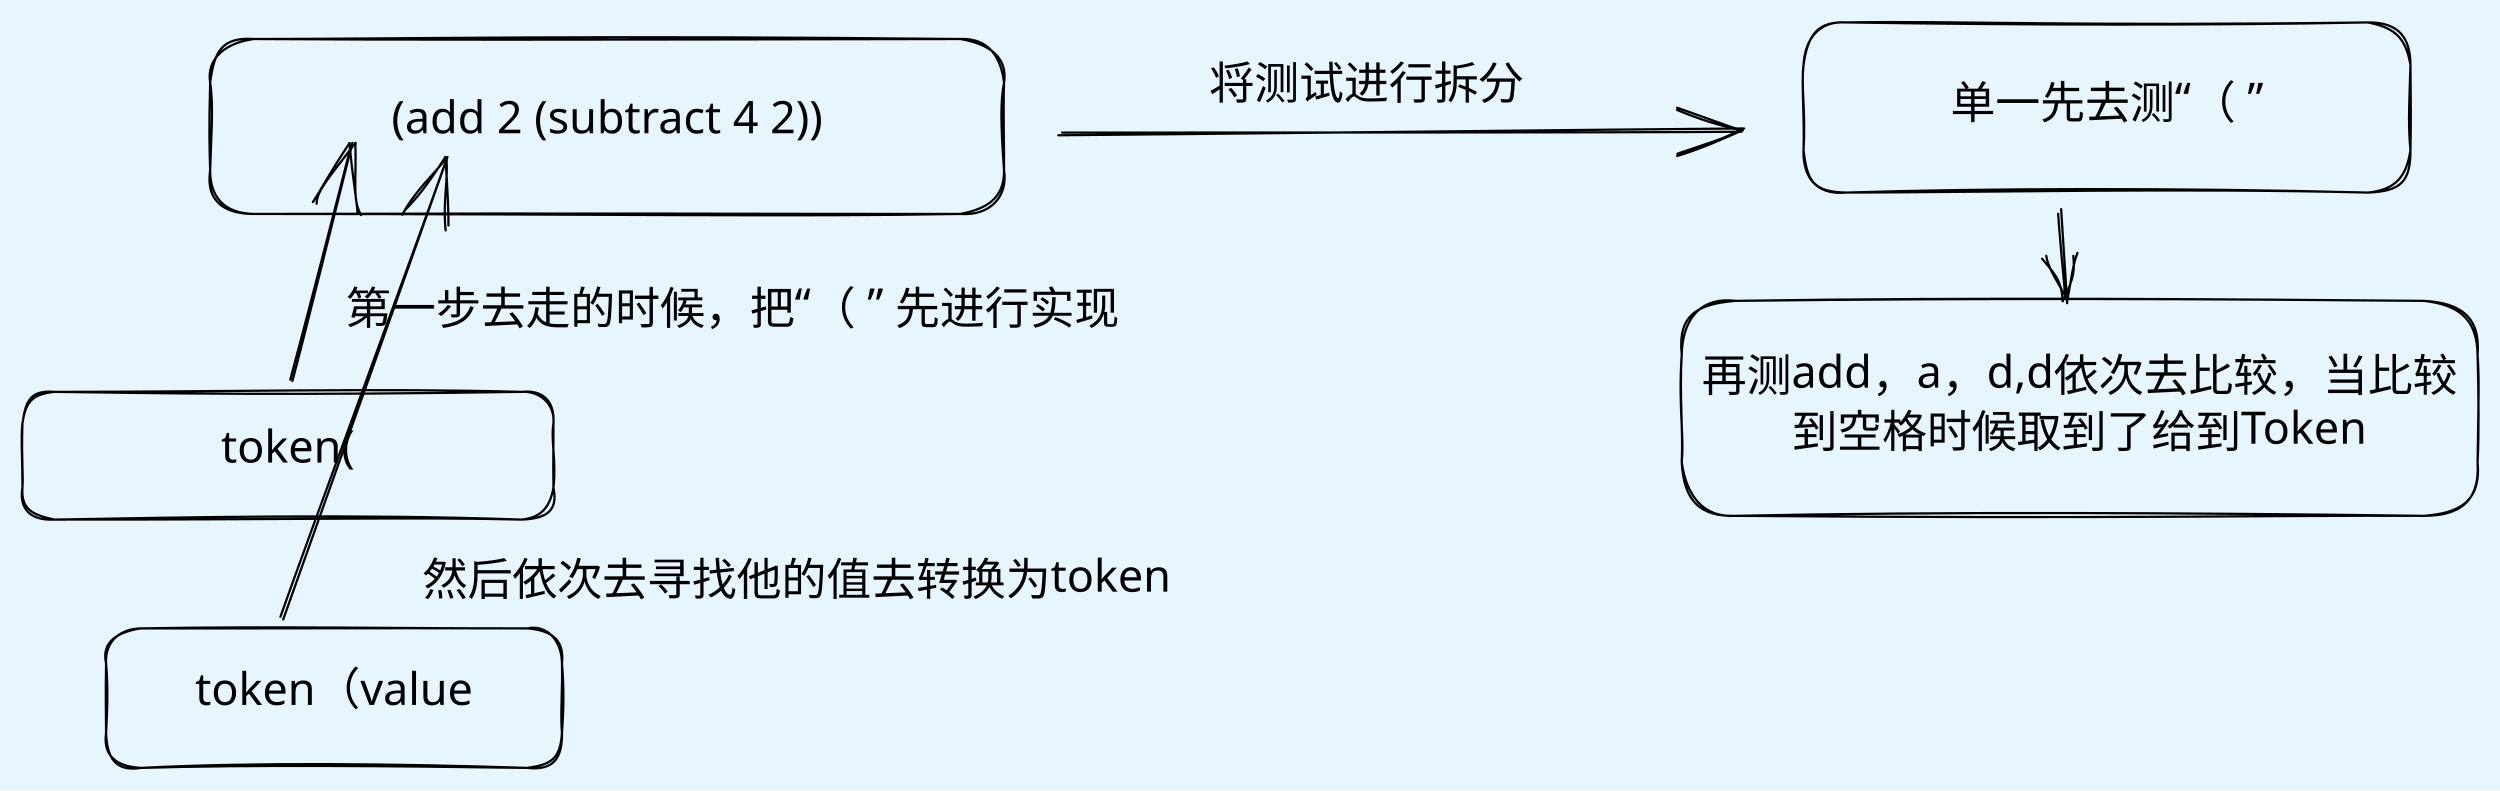
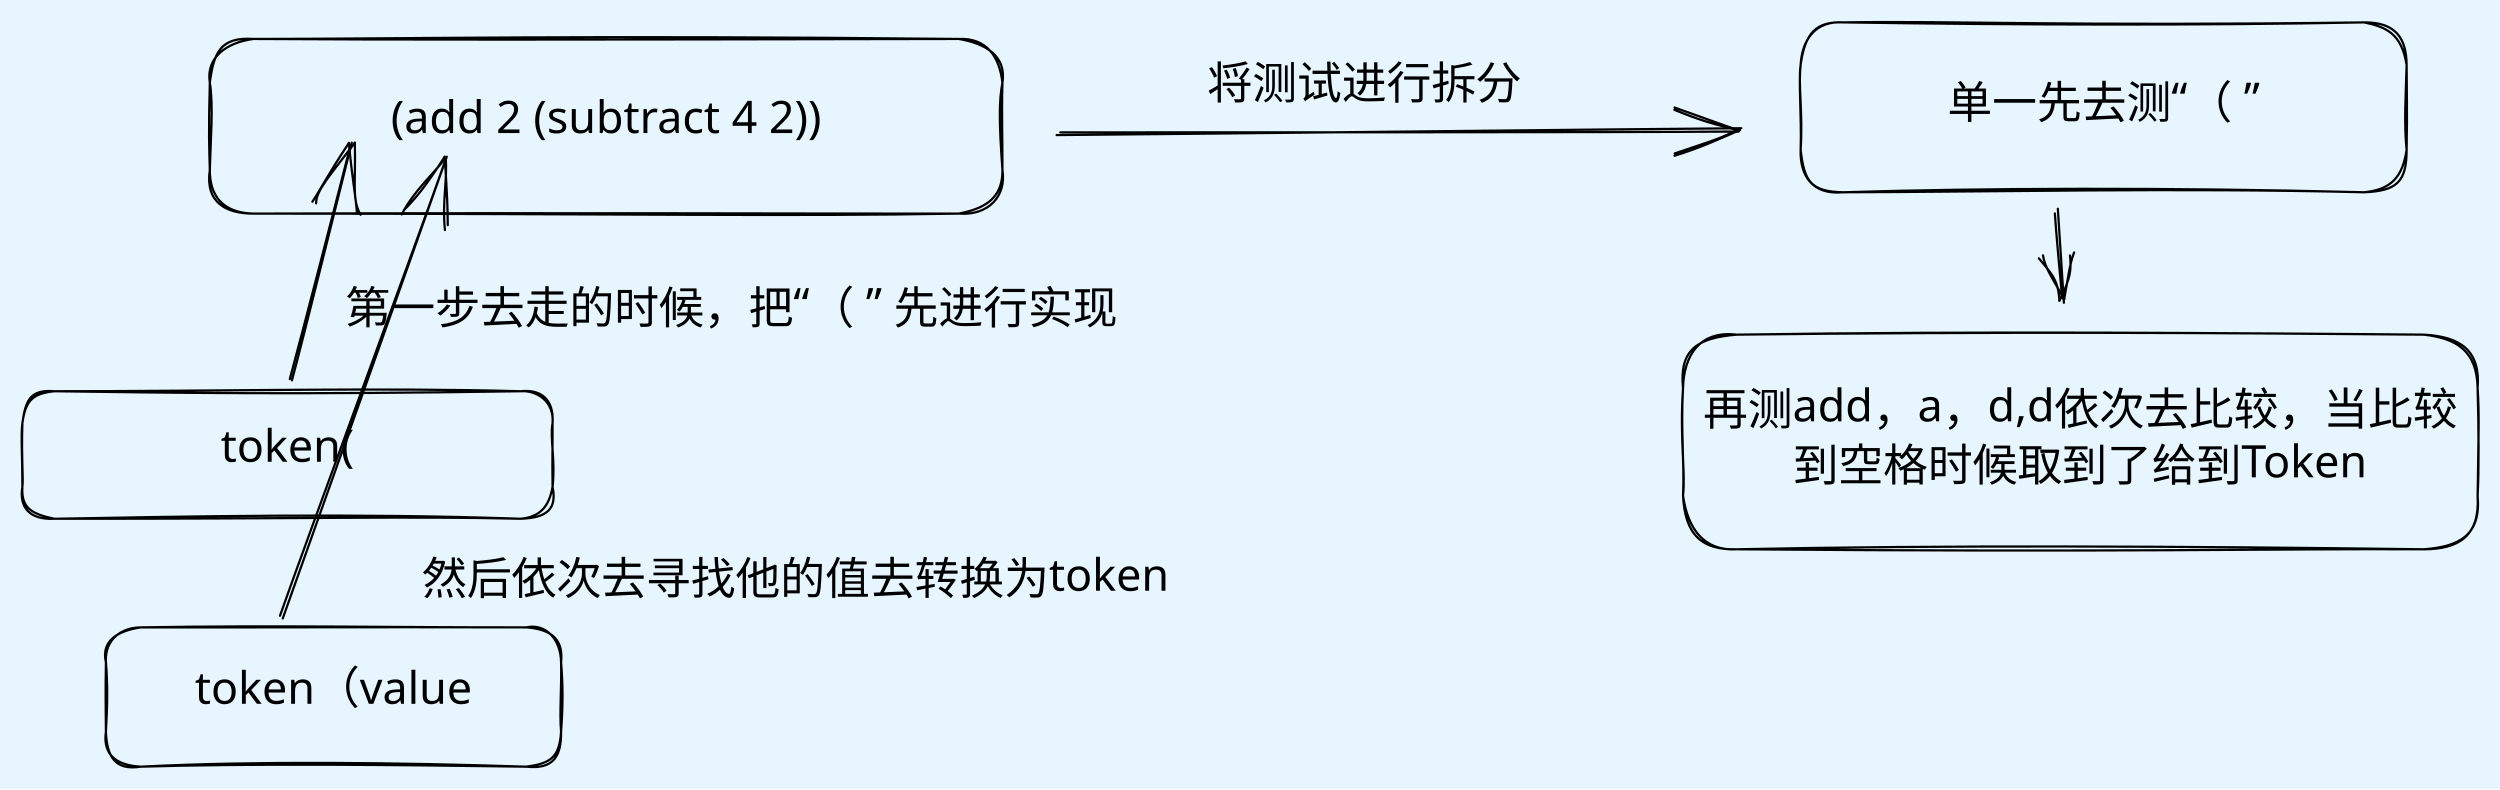
- <svg xmlns="http://www.w3.org/2000/svg" version="1.1" viewBox="0 0 1114.759 352.409" width="1114.759" height="352.409">
+ <svg xmlns="http://www.w3.org/2000/svg" version="1.1" viewBox="0 0 1116.54 352.409" width="1116.54" height="352.409">
  
-   eyJ2ZXJzaW9uIjoiMSIsImVuY29kaW5nIjoiYnN0cmluZyIsImNvbXByZXNzZWQiOnRydWUsImVuY29kZWQiOiJ4nN1bW29cdTAwMWLHXHUwMDE1fvevIJRcdTAwMTdcdTAwMDcw13O/XHUwMDE4KFxuXSxLkS3JsmzZalx1MDAwM2PFXYpcdTAwMWKRXFyaXFxRklx1MDAwM1x1MDAwM1x1MDAwMppcdTAwMThuLm6BNinSNkVToFx1MDAwZlx1MDAwNdzGL1x0gthJ/0tgyn7LX8iZpcy98C6RKlx1MDAxYlx1MDAxYZbI2eHumZnznfN9Z0bvnstkpoKDijt1KTPl7ufsoudU7b2pXHUwMDBipr3uVmueX4ZLJPxcXPN3q7mwZyFcYiq1S1x1MDAxNy+W7OqOXHUwMDFiVIp2zrXqXm3XLtaCXcfzrZxfuuhcdTAwMDVuqfZL83PZLrm/qPglJ6ha0UOyruNcdTAwMDV+tfkst+iW3HJQg7v/XG4+ZzLvhj9j1lXdXFxgl7eLbviF8FJkoCTpxmW/XHUwMDFj2kowklJjrVtcdTAwMWS82lx1MDAxYzwtcFx1MDAxZLiaXHUwMDA3i93oimmauk3t+2zp1r6/c21abq2vrt5aWr9cdTAwMTY9NO9cdTAwMTWLN4KDYnNcIuxcXGG3XHUwMDFhM6lcdTAwMTZU/Vx1MDAxZHfDc4JcdTAwMDJcXMep9tb3aj7MQfStqr+7XSi7tVriO37FznnBgWlDqNXanINLmahlXHUwMDFmPjGCLIYxxVxcY6mFkrx1ObyBVFx1MDAxNpJcdTAwMDRpKaWiXHUwMDA00ZRhs35cdTAwMTFWXHUwMDAyXGZ7XHUwMDAzha/ItC07t7NccvaVnVafoGqXa1x1MDAxNbtcbutcdTAwMTX12ztcdTAwMWUy5azVVnC97UJglkdFz3PDiceCSVwiJFaRneYplUUndIG341NTdo6n5rVPRF5Bj1tcdTAwMWVE9pr+l9PeXHUwMDE096iEV1x1MDAwNe5+NIiYXHUwMDEzXHUwMDA0+9ffWsgtqFxy9+Dgzp5cdTAwMTPMl5fuLEy1+j04flx1MDAxN9m5W3Hs4HhoSmupXHUwMDE111xcR+MueuVcdTAwMWS4WN4tXHUwMDE2ozY/t1x1MDAxM7nhudhA2rw/YWfM8THB3T1fXHQpRWw9+nl+50FPuucrZGGFXHUwMDE5Mu4vheY04flcdTAwMDQxi5+J51x1MDAxM8osXHUwMDA2S06oQIpqxTpcdTAwMDCB8DYgXHUwMDEwzDHlSuIhgJDwojaP7+yUXHUwMDFhIcowZVxmkyGcMlp8v1x1MDAxY9zw7oeOhVx1MDAxMq3zdskrXHUwMDFlJNYv9FaYr/O242RI5nxtd1x1MDAwYqYuXHUwMDE3ZFiGvPnmVKLfdNHbNp48lVx1MDAwM/vdasLJXHUwMDAzXHUwMDBmkkWrQ8lznHj4z8HDba/sVlx1MDAxN1x1MDAwN4nbftXb9sp2cX1A22Bu3IXX64at2Mpt2TXXXFw17aonau1q1d/rXHUwMDA0W67Sja9RqyF0XHUwMDBiJWKP64daR17lwZKfu7kjnVx1MDAxZLG6uHc9t4QmXHUwMDFltVxcWFx1MDAxOGnNmaJJrJjvU6ItITBkLa5cdTAwMTREMZKya4SgXHUwMDE1XHUwMDE2PIErRFx0IYLH571cdTAwMDVaXGYhXHUwMDA0S8w05Vx1MDAxNFx1MDAxMUljxlx1MDAxZYOYIEE0RFx1MDAxOXG6bEb6Z7NcdTAwMWVcdEdCIIlcdTAwMDX7IbBdXHUwMDBi7Gow45VcdTAwMWSvvJ007JiWNVx1MDAwMXb91rR/fZ8uzM7i21x1MDAwYjdWVpZzW1x1MDAxYsux5Fx00SC3a6zMXCJcdTAwMGImXHUwMDA0XHUwMDBizrFiimFFuYx127YrXHUwMDA2XHUwMDAylmSKYKBcdTAwMDFYNFx1MDAxOUvb6N2yXHUwMDEzWZVcdTAwMWOIXVx1MDAwYmb9UslcdTAwMGJgXG5Wfa9cdTAwMWOke4Rjmjb4K7i2k75cbneOX0tcdTAwMDO1Yu6YZFx1MDAwZtG7TOTK4YfW+7cvdOzd3cXMK9vuXdFccs/Ff3dcdTAwMGIyvYkxSje+XHUwMDBlNFx1MDAxOJJcdTAwMTSSXHUwMDFhxVx1MDAxMk+/SNPbXHUwMDAxJjTSUCosiSDHaixcdTAwMTBOIDxcZjWUW1xmaaopxYgzoVOGjZJcdTAwMWaAIZJcdTAwMTMkOVx1MDAwNpaCO4VcdTAwMWGIipojpSNQpENccuNSYS7FMHThXGZ582U9V5/eq5VcdTAwMGVcbqv6alYt1uc2q9VcdTAwMThvvtD5toNkssTzm4BcdTAwMWSGj1x1MDAwZlx1MDAxZFx1MDAxZU/Ex4XshjeNgIJcdIpcdTAwMDen453ncsLhxlxig8BOpGRaUCqVTqKNY4uGOUFjpVx1MDAxOVx1MDAxZlx1MDAxZlx1MDAxYlx1MDAxN8hcdTAwMTJaQ1DVmFwi0GJcdTAwMDORcVx1MDAwMiFaXHUwMDEyheVcdTAwMTDgOlx1MDAxZFx1MDAxNz9Rvj5cdTAwMTFcdTAwMTdcdTAwMGZgesvnx8S9+2SGNPdO2zJcbq7dXHKRRHWtXHIpXHUwMDAyeUGJISApduW8s7FS92dofa8wu5enO/cmPlx1MDAwMzKFLcSAeYA2ZVx1MDAwNKdrQ0RJSzGiwFx1MDAxZGWKXHUwMDAyj7w4JFwiy3ppYo40woRcckWn/19w+PLJk1x1MDAxN99cdTAwMWNcdTAwMWX9+5+Nx89effX05Z/fO/rT143Dz358/tHRXHUwMDA3XHUwMDFm/HD411x1MDAxZp8/yvxw+Hmm8f6jV//9y6svPmr8528vXHUwMDFmP+2C3KKbXHUwMDBmeuA28CvdQJtcdTAwMThhXHUwMDFhoae3cqz6mSjRlddKroHVXCI6eMWXXHUwMDE3xOV7jL1cdTAwMTNU5pam33F1cZve3Z54VHNicSU1x6JcdTAwMTOvZVSaslx1MDAxONBbxnRcdTAwMTL0o0a1XHUwMDA0Q8BcZk6VSbRUduC1XHUwMDEwaC1AXHUwMDE5XHUwMDA2VYhcdTAwMTI9jlx1MDAxMS+JZFx1MDAxY1x1MDAwNH/EXHUwMDA3/lx1MDAwN/qZUURl3H9HrJ83XHUwMDE2a/l5XHUwMDBmXdnbvLZw9Vxuu71+XHUwMDE3L8910c9cdTAwMTRT0IzAXHUwMDE2XHUwMDExsFx1MDAxMVx1MDAxY1UtM6/lM1x1MDAwNXpDXHUwMDEwk1x1MDAxOJhcdTAwMTRcdTAwMDO1/XNVz12dy7yyab+K7nYu/vtE0lx1MDAxOYR5t1x1MDAxOENcdTAwMTBcdEs+cvAqXe/Fn9BcdTAwMThDJbNcdTAwMTBcdTAwMDI2XHUwMDBmuTiJ2zDEMGQpSalcIlxcKFx1MDAxYafYI5fOiFpcdTAwMWRcdEorwFxiYlx1MDAxMaRcdTAwMTSwXHUwMDA2kdLWUZ1dUkA4mdBccqdcdTAwMTmvNHdzxdvY5Fx1MDAwYlft5excdTAwMWFzaZZcdTAwMGYqnHsnsMTzTyCcqVx1MDAwNoo4buFcdTAwMWPbXGJMJ3RcdTAwMDJcbs6ISTQw2DpP5oSDXHKIqCUhlzMmIKVrTZJg49pir/ew8Fx1MDAxODk6JmCGoVBEc4ZccrNcdTAwMTiIsmOIwkDY9dltY/EhXFxyXHUwMDA00lx1MDAxOVxib90u7rpdePhpXHUwMDE1dJ/80FFBt5s0TiGtu+5ZYU1cdTAwMDXFnFxyIaT3vVx1MDAxYlx1MDAwYrPF+S18r7xesT11y9tcXD2YdIRcdTAwMDJcclx1MDAwMU4tmCBcZlx1MDAxMUgm0YSEXGJFypJEXHUwMDBizIip0Y5TRlNiUa2PXHUwMDBibKhjQuxcdTAwMDBRXGJcdTAwMWVcdTAwMThJJoch2aeD6DDHXHUwMDFmTqmq3/u68fvHL77//OjJXHUwMDE3IFlcdTAwMWJfPjv67fcvnn1cbsK1cfjciNjvnlx1MDAxY338j1x1MDAxN998XHUwMDFiXCLnjMX0SY1cdTAwMWJrXVxmd8ez0NJk3MF3huayzlJ9YbO+nb+6KaveRl6hZX/S4axcdTAwMDS3tOJcZqAkpZAsmXBBMoO0YJB3XHTloLLY+OgtXGK4QVx1MDAwMGyKd1x1MDAxMHXouKtizeNLUqChWN/p8Nt4+vDoq1x1MDAwZl99+UmzmHT04cPGo4dni9I+Joy1nsVEdzBcIsaBXHUwMDE1ytheST80Lt52pnVhbeXAvrE5XSutyezMWzuTjkaptVx1MDAwNYlVQOaQVIHkT6CRXHUwMDEwmHJcdTAwMDCsZnCJXHUwMDEwJlN2jTC5XCJI8ohcdLCCXHUwMDEzrDvuXHUwMDFjgVx1MDAxYcVcdTAwMDS4OlGcUGlcZm5LtiCKOVZcdTAwMWGfbp/2dFx1MDAxNS1cdTAwMDVzSkZR0UpXf35cdTAwMDZ1pe7LbF7Z9lx1MDAxNY5ueC7++2SnMnqkXqDSXHUwMDAyU1x1MDAxMamuvrn3vnN58dpKLium5eZ+YYPV7+QmXuxi0PRcdTAwMTZcdTAwMTBFw16VIEIlS0tYXCJLwMpcdTAwMDCGkOCIxkToyGtL5lGMXHUwMDE5Pk+IWfR2uEtuKVx1MDAwMUhcdTAwMTLSkFvC2jIzXHUwMDE1XG70r1x1MDAxMKcrX4+ttrQ2s7O9dCU3M53d25JkLcuYnWeD1pZqy3k9v3Z5vn7XvTKzPrMvyzS7MoLaUlMlmKp/NGtjqi2xroVcXIUgXHUwMDBlUFx1MDAxMaN+/dDWeS4nXHUwMDFlbVx1MDAxYdInoYiCXHUwMDAwXHUwMDE05pB0XHUwMDEybdpcdTAwMWPGVCDjIf1qzuLH9UdOdbVcdTAwMDXKVSsmXHUwMDE5NkX7wVx1MDAwZUkrTsFwoOlnJV1jzHXs1PfjT158c9h4/1x1MDAxMVxiQSCg0d7qmCpNffJFXHUwMDFiLe5v3lipcYxBpcDLkFx1MDAwMqKoYnWpfuDtXHUwMDFkyyZcdTAwMTW8kHAsTiShmmkqdGyPMmTGnFmahHFUXGJJ1Fx1MDAxOP/AweKKQT5cdTAwMDZN3Pn0XCJDltkpkqhZN+6gYJFQXGbBvyjenikrPlnO6caKu+3z9lx1MDAwNlgm2udF5uCvQMBAKGdcdTAwMThLXHUwMDEx69Pc5VVcdTAwMTZVWJpKPKUmfqu2kf882HhcdTAwMTfXMq82p1x1MDAxYSVcdTAwMTGnXc+GYVx0tlx1MDAwMFx1MDAxYlx1MDAxY6KmvbdwvXL9Wn3TvXlZZJfvXtus0/LsxEdcdTAwMTfIq+ZcdTAwMWOJJJxSytN7vEQzS1x1MDAxMcmlYeGMSTQ+XCJcdTAwMGVcdTAwMTiwlORadtni1cDCuaaYasFcdTAwMTTrcIiEc80l49H4JoqEV965LVxua9N5pm/69+/oosK2f284sqxcdTAwMTO7cWNcIsu6R77VoJVcdTAwMTlcdTAwMWY833ZcdTAwMWXzxCNCcVx1MDAwYqSnXHUwMDA0ymlcblx1MDAwNDhZXHUwMDE3plhagFx1MDAwN0IpU1xcXHQ1xmNcdTAwMGaUSotSrVx1MDAwNVepTd/oXHUwMDBmXHUwMDA2UFx1MDAxYVx1MDAwNSCsgcNThYbJsSfnyprH/3hr7Fxc+eHHwEFtx/nx+Uc2/HcuOK1tlaMv//jq+99AY+O7PzTf/7rcePT05b++Pfr78+bpxcbvPoWWXHUwMDE33z58+ewzeLPeYyvotCy7TzJoY9lDXHJsqGFccsTOWTPumShcdTAwMTSu9pRdqdxcYmCtW0FcdTAwMTK8yHOOXHUwMDE3LFrfqbrn7s20+/VcdTAwMWKuzPN83sS3MFx1MDAwMFx1MDAxOay7YcR9cO7BT8Nsl1x1MDAxNCJ9
+   eyJ2ZXJzaW9uIjoiMSIsImVuY29kaW5nIjoiYnN0cmluZyIsImNvbXByZXNzZWQiOnRydWUsImVuY29kZWQiOiJ4nN1bW29cdTAwMWLHXHUwMDE1fvevIJSXXHUwMDA0MNdzv1x1MDAwNChcbl0sS5Et2ZJs2WpcdTAwMDNjxV2KXHUwMDFikVxcmlxcUZJcdTAwMDNcdTAwMDNcdTAwMDaaXHUwMDE4bm4t0CZF2qZoXG70oYDb+CWBYTvpf1x0RNlv/lx1MDAwYj2zlLlcdTAwMTfeJVJlQsNcdTAwMTI5O9w9M3O+c77vzOj9c5nMVHBQcafezky5+zm76DlVe2/qvGmvu9Wa55fhXHUwMDEyXHQ/1/zdai7sWVxigkrt7Vx1MDAwYlx1MDAxN0p2dcdccipFO+dada+2a1x1MDAxN2vBruP5Vs4vXfBcdTAwMDK3VPul+blsl9xfVPySXHUwMDEzVK3oIVnX8Vx1MDAwMr/afJZbdEtuOajB3X9cdTAwMDWfM5n3w58x66puLrDL20U3/EJ4KTJQknTjsl9cdTAwMGVtJVx1MDAxOEmpsdatXHUwMDBlXm1cdTAwMGWeXHUwMDE2uFx1MDAwZVxczYPFbnTFNE3dpPZdtnRj39+5Mi231q9evbG0fiV6aN4rXHUwMDE214KDYnNcIuxcXGG3XHUwMDFhM6lcdTAwMTZU/Vx1MDAxZHfDc4JcdTAwMDJcXMep9tb3aj7MQfStqr+7XSi7tVriO37FznnBgWlDqNXanIO3M1HLPnxiXHUwMDA0WVxmY4q5xlJcdTAwMGIleetyeFx1MDAwM6ksJFx00lJKRVx0oinDZv1cIqxcdTAwMDRcdTAwMTj2XHUwMDA2XG5fkWlbdm5nXHUwMDFi7Cs7rT5B1S7XKnZcdTAwMTXWK+q3dzxkylmrreB624XALI+KnueGXHUwMDEzj1x1MDAwNZNESKxcIjvNUyqLTuhcdTAwMDLvxqem7Fx1MDAxY0/Na5+IvIJcdTAwMWW33IvsNf0vpr0p7lFcdK9cbtz9aFx1MDAxMDEnXGL2r72zkFtQXHUwMDFi7sHBrT0nmC8v3VqYavW7d/wusnO34tjB8dCU1lIrrrmOxl30yjtwsbxbLEZtfm4ncsNzsYG0eX/CzpjjY4K7e75cdTAwMTJSith69PP8zoOedM9XyMJcbjNk3F9cbs1pwvNcdGJcdTAwMTY/XHUwMDEzzyeUWVxmlpxQgVx1MDAxNNWKdVx1MDAwMFx1MDAwMuFtQCCYY8qVxENcdTAwMDAh4UVtXHUwMDFl39kpNUKUYcpcdTAwMTgmQzhltPh+OVjz7oaOhVx1MDAxMq3zdskrXHUwMDFlJNYv9FaYrzdtx8mQzJu13S2YulxckGFcdTAwMTny1ltTiX7TRW/bePJUXHUwMDBl7HerXHQnXHUwMDBmPEhcdTAwMTatXHUwMDBlJc9x4uE/XHUwMDA3XHUwMDBmt72yW11cdTAwMWMkbvtVb9sr28X1XHUwMDAxbYO5cVx1MDAxN16vXHUwMDFitmIrt2XXXFxz1bSrnqi1q1V/r1x1MDAxM2y5Sje+Rq2G0C2UiD2uXHUwMDFmalx1MDAxZHmZXHUwMDA3S37u+o50dsTVxb1ruSU08ajlwsJIa85cdTAwMTRNYsV8n1x1MDAxMm1cdIEha3GlIIqRlF0jXHUwMDA0rbDgXHRcXCFKXGJcdTAwMTE8Pu8t0GJcYiFYYqYpp4hIXHUwMDFhM/ZcdTAwMTjEXHUwMDA0XHSiIcqI02Uz0j+b9Ug4XHUwMDEyXHUwMDAySSzYXHUwMDBmge1aYFeDXHUwMDE5r+x45e2kYce0rFx0sGs3pv1r+3Rhdlx1MDAxNt9cXFhbWVnObW0sx5InRIPcrrEyiyyYXHUwMDEwLDjHiimGXHUwMDE15TLWbduuXHUwMDE4XGJYkimCgVx1MDAwNmDRZCxto3fLTmRVciB2LZj1SyUvgCm46nvlIN0jXHUwMDFj07TBX8G1nfRVuHP8Wlx1MDAxYahcdTAwMTVzxyR7iN5lXCJXXHUwMDBlP7Tev3u+Y+/uLmZe2Xbvim54Lv67W5DpTYxRuvF1oMGQpJDUKJZ4+kWa3lx1MDAwZTChkYZSYUlcdTAwMDQ5VmOBcFx1MDAwMuFhqKHcYkhTTSlGnFx0nTJslPxcdTAwMDBcZpGcIMkxsFx1MDAxNNwp1EBU1Fx1MDAxYylcdTAwMWSBXCJcdTAwMWRqXHUwMDE4l1xucymGoVx1MDAwYmfImy/qufr0Xq10ULiqL2fVYn1us1qN8ebznW87SCZLPL9cdNhh+PjQ4fFEfFxcyG5401xiKJigeHA63nkuJ1x1MDAxY26MMFxi7ERKplx1MDAwNaVS6STaOLZomFx1MDAxMzRWmvHxsXGBLKE1XHUwMDA0VY0pXHUwMDAyLTZcdTAwMTBcdTAwMTknXHUwMDEwoiVRWFx1MDAwZVx1MDAwMa7TcfFcdTAwMTPl61x1MDAxM3HxXHUwMDAwprf85pi4d5/MkObeaVtGwbW7IZKorrUhRSAvKDFcdTAwMDQkxa6cdzZW6v5cZq3vXHUwMDE1ZvfydOfOxGdAprCFXHUwMDE4MFx1MDAwZtCmjOB0bYgoaSlGXHUwMDE0uKNMUeCRXHUwMDE3h0RkWS9NzJFGmLCh6PRPXHUwMDA1hy9cdTAwMWU9Onxy/+jf/2x89uzlt49f/PmDoz9917j/5avnn1x1MDAxY3300Y/3//rq+cPMj/e/yjQ+fPjyv395+fUnjf/87cVnj7sgt+jmg1x1MDAxZbhccvxKN9AmRphG6OmtXHUwMDFjq34mSnTltZJrYLWIXHUwMDBlXvHlXHUwMDA1cfFcdTAwMGVj71x1MDAwNZW5pen3XFxd3Ka3tydcdTAwMWXVnFhcXEnNsejEa1x1MDAxOZWmLFx1MDAwNvSWMZ1cdTAwMDT9qFEtwVx1MDAxMDCDU2VcdTAwMTItlVx1MDAxZHgtXHUwMDA0Wlx1MDAwYlCGQVx1MDAxNaJEj2PES1wiXHUwMDE5XHUwMDA3wVx1MDAxZvGB/4N+Zlx1MDAxNFFcdTAwMTn331x1MDAxMevnjcVaft5Dl/Y2ryxcXL7Ebq7fxstzXfQzxVx1MDAxNDQjsEVcdTAwMDRsXHUwMDA0R1XLzGv5TIHeXHUwMDEwxCRcdTAwMDYmxUBt/1xc1XNX5zKvbNqvorudi/8+kXRcdTAwMDZh3i3GXHUwMDEwRMKSj1x1MDAxY7xK13vxJzTGUMkshIDNQy5O4jZcZjFcZllKUqpcYlx1MDAxN4rGKfbIpTOiVkeC0lxuMIJYXHUwMDA0KVx1MDAwNaxBpLR1VGeXXHUwMDE0XHUwMDEwTiZ0w2nGK81dX/E2NvnCZXs5u8pcXJrlg1xu595cdCzx/Fx1MDAxM1xiZ6qBXCKOWzjHNlx1MDAwMtNcdJ2AgjNiXHUwMDEyXHJcZrbOkznhYFx1MDAwM1wiaknI5YxcdEjpWpMk2Li22Os9LDxGjo5cdJhhKFx1MDAxNNGcYcMsXHUwMDA2ouxcdTAwMTiiMFx1MDAxMHZ9dttYfFxil1x1MDAxY4F0XHUwMDA2wlu3i7tuXHUwMDE3XHUwMDFlflpcdTAwMDXdJz90VNDtJo1TSOuue1ZYU0ExZ0NcYul9b21htji/he+U1yu2p254m1dcdTAwMGYmXHUwMDFkoUBDgFNcdTAwMGImXGJDXHUwMDA0kkk0ISFCkbIk0Vx1MDAwMjNiarTjlNGUWFTr41x1MDAwMlx1MDAxYuqYXHUwMDEwO0BcdTAwMTSCXHUwMDA3RpLJYUj26SA6zPGHU6rqXHUwMDBmvmv8/rPDXHUwMDFmvjp69DVI1sY3z45++8Phsy9AuDbuPzdcIvb7R0ef/uPwydNcdTAwMTA5ZyymT2rcWOtiuDuehZYm41x1MDAwZb4zNJd1lupcdTAwMGKb9e385U1Z9TbyXG4t+5NcdTAwMGVnJbilXHUwMDE1Z1x1MDAwMCUphWTJhFx1MDAwYpJcdTAwMTmkXHUwMDA1g7xLKFx1MDAwN5XFxkdvQcBcclx1MDAwMmBTvIOoQ8ddXHUwMDE1a1x1MDAxZV+SXHUwMDAyXHLF+k6H38bjXHUwMDA3R99+/PKbz5vFpKOPXHUwMDFmNFx1MDAxZT44W5T2MWGs9SwmuoNcdTAwMTExXHUwMDBlrFDG9kr6oXHxpjOtXHUwMDBiqytcdTAwMDf22uZ0rbQqszPv7Ew6XHUwMDFhpdZcdTAwMTYkVlx1MDAwMZlDUlx1MDAwNZI/gUZCYMpcdTAwMDGwmsElQphM2TXC5IogySMmwFxuTrDuuHNcdTAwMDRqXHUwMDE0XHUwMDEz4OpEcUKlMbgt2YIo5lhpfLp92tNVtFx1MDAxNMwpXHUwMDE5RUUrXf35XHUwMDE51JW6L7N5ZdtXOLrhufjvk53K6JF6gUpcdTAwMGJMRaS6+ubeu87FxSsruayYlpv7hVxyVr+Vm3ixi0HTW0BcdTAwMTRccntVglxilSwtYYksXHUwMDAxK1x1MDAwM1x1MDAxOEKCI1x1MDAxYVx1MDAxM6Ejry2ZRzFm+DwhZtHb4S65pVx1MDAwNCBJSENuXHRry8xUKNC/QpyufD222tLqzM720qXczHR2b0uS1Sxjdp5cclpbqi3n9fzqxfn6bffSzPrMvizT7MpcYmpLTZVgqv7RrI2ptsS6XHUwMDE2clx1MDAxNYI4QEWM+vVDW+e5nHi0aUifhFwiXG5cdTAwMDJQmEPSSbRpc1x1MDAxOFOBjIf0qzmLXHUwMDFm11x1MDAxZjnV1Vx1MDAxNihXrZhk2Fx1MDAxNO1cdTAwMDc7JK04XHUwMDA1w4Gmn5V0jTHXsVPfTz8/fHK/8eFDXHUwMDEwgkBAo73VMVWa+uSLNlrc37yxUmPc9fiGhLRccmFZXHUwMDBmXlx1MDAxN+5cdTAwMWTLJlx1MDAxNbyQcCxOJKGaaSp0bI8yZMacWZqEcVRcYknUXHUwMDE4/8DB4opBPlx1MDAwNk3c+fRcIkOW2SmSqFk37qBgkVBcZsG/aE3PlFx1MDAxNVx1MDAwM7wh5WhzXGJzXHUwMDA0rLjbPm9vgGWifV5kXHUwMDBl/lxuXHUwMDA0XGaEcoaxXHUwMDE0sT7NXV5lUYWlqcRTauK3alx1MDAxYnmCjXezaG/hWuXalfqme/2iyC7fvrJZp+XZbie3YZG0plxiXHUwMDAx7YJ0oTpYhZnFXHUwMDE0pFx0oKrEXHUwMDE0OtuM+ilcdIEuXm1ebf48SlxyXHUwMDEwO2mcPilcboxYMlx1MDAxNSsv94trvdd3UuNcdTAwMWGS4N7ARVx1MDAxNFx1MDAwN/qflPvgeFx1MDAxNqRhiThD2lQjx8f/XHUwMDAxepaSXFzLLjvLXHUwMDFhyD/XXHUwMDE0Uy2YYlx1MDAxZM6ucK65ZDxcdTAwMWHcRHH/yns3RWF1Os/0df/uLV1U2PbvTFx1MDAwMPc/QVx1MDAxYz5cdTAwMTH3j1x1MDAwYrq01qZcdTAwMThcdTAwMTZcdTAwMGWk/+BcdTAwMDSi82xOPNCUXHUwMDA0NIGPY1x1MDAwNDQhTSAopVx1MDAxNoQ/KoBgXHUwMDEwbI5lj1x1MDAwZmtUWpRqLbhK7WJHf1x1MDAwMYHS+MJcdTAwMTTBXCJRhYYhXHInJP+hV7LYn8SMnfw/+Fx1MDAxNEi17Tivnn9iw3/nvNPaJzr65o8vf/hccjQ2vv9D8/2vy42Hj1/86+nR3583j2M2fvdcdTAwMDW0XHUwMDFjPn3w4tmX8Ga9x97WaWVDn1x1MDAxY9MmXHUwMDFihlx1MDAxYdhQw1x1MDAxYUhusGZENXEoXFztKbtSWVx1MDAwYmCtW+FcdTAwMTe8yHOOXHUwMDE3LFrfqbrn7s20+/VcdTAwMWKuzPN83kS4MFx1MDAwNFx1MDAxOay7YSy/d+7e/1x1MDAwMKLCxMMifQ==
  <defs>
    <style class="style-fonts">
      @font-face {
        font-family: "Virgil";
        src: url("https://file%2B.vscode-resource.vscode-cdn.net/Users/Alex/.vscode/extensions/pomdtr.excalidraw-editor-3.5.1/public//dist/excalidraw-assets/Virgil.woff2");
      }
      @font-face {
        font-family: "Cascadia";
        src: url("https://file%2B.vscode-resource.vscode-cdn.net/Users/Alex/.vscode/extensions/pomdtr.excalidraw-editor-3.5.1/public//dist/excalidraw-assets/Cascadia.woff2");
      }
    </style>
  </defs>
-   <rect x="0" y="0" width="1114.759" height="352.409" fill="#e7f5ff" />
+   <rect x="0" y="0" width="1116.54" height="352.409" fill="#e7f5ff" />
  <g stroke-linecap="round" transform="translate(93.70618 17.39854) rotate(0 177 39)">
    <path d="M19.5 0 M19.5 0 C91.79 -0.07, 165.59 -1.77, 334.5 0 M19.5 0 C84.1 0.42, 149.73 0.36, 334.5 0 M334.5 0 C346.89 -0.57, 352.65 7.85, 354 19.5 M334.5 0 C346.7 2.04, 355.87 7.73, 354 19.5 M354 19.5 C352.41 27.58, 352.48 37.6, 354 58.5 M354 19.5 C353.58 33.54, 354.1 48.28, 354 58.5 M354 58.5 C355.86 70.24, 347.76 78.99, 334.5 78 M354 58.5 C354.18 71.68, 345.45 75.84, 334.5 78 M334.5 78 C260.14 79.35, 181.94 78.04, 19.5 78 M334.5 78 C256.24 78.07, 179.17 77.55, 19.5 78 M19.5 78 C5.66 77.71, -0.04 69.92, 0 58.5 M19.5 78 C7.34 78.05, -2.17 73.1, 0 58.5 M0 58.5 C0.32 45.08, 1.69 29.96, 0 19.5 M0 58.5 C-0.26 49.43, -0.61 41, 0 19.5 M0 19.5 C-1.78 8.33, 7.39 1.57, 19.5 0 M0 19.5 C1.8 6.06, 4.72 -1, 19.5 0" stroke="#000000" stroke-width="1" fill="none" />
  </g>
  <g transform="translate(153.4763 43.89854) rotate(0 117.2299 12.5)">
    <text x="117.23" y="0" font-family="Virgil, Segoe UI Emoji" font-size="20px" fill="#000000" text-anchor="middle" style="white-space: pre;" direction="ltr" dominant-baseline="text-before-edge">(add 2 (subtract 4 2))</text>
  </g>
  <g stroke-linecap="round">
    <g transform="translate(129.4048 168.9876) rotate(0 13.44429 -52.08575)">
      <path d="M0.97 0.89 C5.78 -16.72, 23.33 -87.83, 27.71 -105.27 M0.02 0.31 C4.84 -17.23, 22.75 -86.61, 27.19 -104.3" stroke="#000000" stroke-width="1" fill="none" />
    </g>
    <g transform="translate(129.4048 168.9876) rotate(0 13.44429 -52.08575)">
      <path d="M31.64 -73.08 C27.62 -79.91, 29.55 -87.14, 29.07 -105.25 M29.99 -73.81 C29.66 -80.54, 28.05 -87.27, 26.42 -105.14" stroke="#000000" stroke-width="1" fill="none" />
    </g>
    <g transform="translate(129.4048 168.9876) rotate(0 13.44429 -52.08575)">
      <path d="M11.76 -78.16 C11.82 -84.12, 17.81 -90.3, 29.07 -105.25 M10.11 -78.89 C13.98 -84.64, 16.57 -90.31, 26.42 -105.14" stroke="#000000" stroke-width="1" fill="none" />
    </g>
  </g>
  <mask />
  <g stroke-linecap="round" transform="translate(10 174.7358) rotate(0 118.3876 28.47545)">
    <path d="M14.24 0 M14.24 0 C88.78 0.01, 160.17 -1.73, 222.54 0 M14.24 0 C67.77 0.73, 121.11 1.56, 222.54 0 M222.54 0 C231.12 -0.97, 237.5 3.18, 236.78 14.24 M222.54 0 C229.79 -0.54, 237.6 4.65, 236.78 14.24 M236.78 14.24 C235.52 21.23, 238.15 30.65, 236.78 42.71 M236.78 14.24 C236.85 22.15, 236.59 30.11, 236.78 42.71 M236.78 42.71 C235.19 51.61, 231.15 56.13, 222.54 56.95 M236.78 42.71 C238.85 52.64, 234.29 56.57, 222.54 56.95 M222.54 56.95 C147.62 54.35, 75.1 55.9, 14.24 56.95 M222.54 56.95 C173.66 55.76, 124.45 57.04, 14.24 56.95 M14.24 56.95 C2.9 57.52, -1.51 51.56, 0 42.71 M14.24 56.95 C3.95 54.75, -0.57 52.1, 0 42.71 M0 42.71 C0.5 38.07, -0.52 30.76, 0 14.24 M0 42.71 C0.05 30.62, -0.75 19.66, 0 14.24 M0 14.24 C1.41 3.83, 4.85 1.04, 14.24 0 M0 14.24 C1.34 4.79, 2.97 -0.98, 14.24 0" stroke="#000000" stroke-width="1" fill="none" />
  </g>
  <g transform="translate(98.03764 190.7113) rotate(0 30.34997 12.5)">
    <text x="30.35" y="0" font-family="Virgil, Segoe UI Emoji" font-size="20px" fill="#000000" text-anchor="middle" style="white-space: pre;" direction="ltr" dominant-baseline="text-before-edge">token(</text>
  </g>
  <g transform="translate(154.3414 127.1693) rotate(0 180 12.5)">
    <text x="0" y="0" font-family="Virgil, Segoe UI Emoji" font-size="20px" fill="#000000" text-anchor="start" style="white-space: pre;" direction="ltr" dominant-baseline="text-before-edge">第一步去走的时候，把“（ ” 先进行实现</text>
  </g>
  <g stroke-linecap="round">
    <g transform="translate(125.8828 276.5078) rotate(0 36.29758 -102.7206)">
      <path d="M0.4 -0.3 C12.6 -34.75, 61.69 -172.4, 73.65 -206.51 M-0.84 -1.51 C11.24 -35.86, 61.25 -171.28, 73.26 -205.53" stroke="#000000" stroke-width="1" fill="none" />
    </g>
    <g transform="translate(125.8828 276.5078) rotate(0 36.29758 -102.7206)">
      <path d="M72.83 -173.77 C71.49 -186.48, 74.08 -196.94, 73.14 -205.94 M74.09 -175.96 C74.08 -182.34, 73.88 -189.54, 72.71 -206.49" stroke="#000000" stroke-width="1" fill="none" />
    </g>
    <g transform="translate(125.8828 276.5078) rotate(0 36.29758 -102.7206)">
      <path d="M53.53 -180.74 C58.81 -191.13, 68 -199.2, 73.14 -205.94 M54.79 -182.93 C59.59 -187.75, 64.21 -193.21, 72.71 -206.49" stroke="#000000" stroke-width="1" fill="none" />
    </g>
  </g>
  <mask />
  <g stroke-linecap="round" transform="translate(47.29913 280.1998) rotate(0 101.6417 31.1044)">
    <path d="M15.55 0 M15.55 0 C61 0.12, 110 -0.2, 187.73 0 M15.55 0 C73.94 -1.06, 133.25 0.09, 187.73 0 M187.73 0 C196.25 -1.94, 203.18 5.17, 203.28 15.55 M187.73 0 C200.27 0.91, 204.27 6.44, 203.28 15.55 M203.28 15.55 C204.1 25.47, 204.19 34.34, 203.28 46.66 M203.28 15.55 C203.6 26.48, 202.53 38.11, 203.28 46.66 M203.28 46.66 C202.54 58.22, 198.46 60.77, 187.73 62.21 M203.28 46.66 C203.43 57.58, 199.88 63.55, 187.73 62.21 M187.73 62.21 C129.63 60.34, 66.92 59.58, 15.55 62.21 M187.73 62.21 C125.42 61.34, 65.6 60.75, 15.55 62.21 M15.55 62.21 C3.53 61.58, -1.33 55.91, 0 46.66 M15.55 62.21 C4.12 64.02, 0.47 57.83, 0 46.66 M0 46.66 C0.75 33.84, 0.78 24.64, 0 15.55 M0 46.66 C-0.02 38.33, -0.27 30.68, 0 15.55 M0 15.55 C-0.6 5.27, 7.07 0.03, 15.55 0 M0 15.55 C-2.22 5.8, 5.43 1.55, 15.55 0" stroke="#000000" stroke-width="1" fill="none" />
  </g>
  <g transform="translate(87.06091 298.8042) rotate(0 61.87995 12.5)">
    <text x="61.88" y="0" font-family="Virgil, Segoe UI Emoji" font-size="20px" fill="#000000" text-anchor="middle" style="white-space: pre;" direction="ltr" dominant-baseline="text-before-edge">token（value</text>
  </g>
  <g transform="translate(188.4813 248.0561) rotate(0 166.2 12.5)">
    <text x="0" y="0" font-family="Virgil, Segoe UI Emoji" font-size="20px" fill="#000000" text-anchor="start" style="white-space: pre;" direction="ltr" dominant-baseline="text-before-edge">然后依次去寻找他的值去转换为token</text>
  </g>
  <g transform="translate(539.2803 26.7709) rotate(0 70 12.5)">
    <text x="0" y="0" font-family="Virgil, Segoe UI Emoji" font-size="20px" fill="#000000" text-anchor="start" style="white-space: pre;" direction="ltr" dominant-baseline="text-before-edge">将测试进行拆分</text>
  </g>
  <g stroke-linecap="round">
    <g transform="translate(472.9195 60.61304) rotate(0 152.5523 -1.606383)">
      <path d="M-1.02 -0.29 C49.62 -0.66, 253.82 -2.99, 304.77 -3.34 M0.65 -1.49 C51.01 -1.57, 253.14 -1.4, 303.65 -1.87" stroke="#000000" stroke-width="1" fill="none" />
    </g>
    <g transform="translate(472.9195 60.61304) rotate(0 152.5523 -1.606383)">
      <path d="M275.01 7.93 C286.06 4.08, 298.33 0.58, 302.52 -2.73 M274.95 8.95 C285.15 5.87, 294.68 1.63, 304.17 -2.55" stroke="#000000" stroke-width="1" fill="none" />
    </g>
    <g transform="translate(472.9195 60.61304) rotate(0 152.5523 -1.606383)">
      <path d="M274.94 -12.59 C285.82 -8.65, 298.12 -4.36, 302.52 -2.73 M274.88 -11.57 C285.04 -7.34, 294.6 -4.27, 304.17 -2.55" stroke="#000000" stroke-width="1" fill="none" />
    </g>
  </g>
  <mask />
  <g stroke-linecap="round" transform="translate(804.1958 10) rotate(0 135.3221 37.93464)">
    <path d="M18.97 0 M18.97 0 C67.91 -0.82, 117.7 1.77, 251.68 0 M18.97 0 C99.39 1.21, 180.12 1.38, 251.68 0 M251.68 0 C265.98 -0.15, 270.57 7.41, 270.64 18.97 M251.68 0 C262.05 2.16, 268.35 5.29, 270.64 18.97 M270.64 18.97 C270.29 32.08, 269.39 45.37, 270.64 56.9 M270.64 18.97 C270.65 29.81, 270.99 39.99, 270.64 56.9 M270.64 56.9 C268.83 69.05, 263.78 74.66, 251.68 75.87 M270.64 56.9 C270.69 71.27, 266.17 75.3, 251.68 75.87 M251.68 75.87 C167.59 73.79, 82.96 75.76, 18.97 75.87 M251.68 75.87 C165.63 73.64, 79.25 73.98, 18.97 75.87 M18.97 75.87 C5.01 77.21, -0.39 68.15, 0 56.9 M18.97 75.87 C4.35 75.57, 1.63 70.9, 0 56.9 M0 56.9 C1.08 40.96, -1.18 27.44, 0 18.97 M0 56.9 C0.47 41.83, -0.99 27.41, 0 18.97 M0 18.97 C1.98 4.43, 7.1 -0.45, 18.97 0 M0 18.97 C0.6 7.58, 6.79 -0.86, 18.97 0" stroke="#000000" stroke-width="1" fill="none" />
  </g>
  <g transform="translate(864.5179 35.43464) rotate(0 74.99999 12.5)">
    <text x="75" y="0" font-family="Virgil, Segoe UI Emoji" font-size="20px" fill="#000000" text-anchor="middle" style="white-space: pre;" direction="ltr" dominant-baseline="text-before-edge">单一先去测“（ ”</text>
  </g>
  <g stroke-linecap="round">
    <g transform="translate(918.8221 94.25101) rotate(0 1.292053 20.36234)">
      <path d="M0.24 -1.01 C0.75 5.83, 2.44 33.82, 2.94 40.97 M-1.09 1.07 C-0.7 7.54, 1.53 32.46, 2.18 38.97" stroke="#000000" stroke-width="1" fill="none" />
    </g>
    <g transform="translate(918.8221 94.25101) rotate(0 1.292053 20.36234)">
      <path d="M-8.24 21.13 C-3.62 26.95, 0.45 29.92, 0.94 40.02 M-6.39 19.79 C-5.6 24.92, -3.05 28.6, 3.09 39.32" stroke="#000000" stroke-width="1" fill="none" />
    </g>
    <g transform="translate(918.8221 94.25101) rotate(0 1.292053 20.36234)">
      <path d="M5.66 19.83 C6.23 26.05, 6.27 29.4, 0.94 40.02 M7.51 18.49 C5.46 24.03, 5.15 27.97, 3.09 39.32" stroke="#000000" stroke-width="1" fill="none" />
    </g>
  </g>
  <mask />
-   <g stroke-linecap="round" transform="translate(749.8826 134.154) rotate(0 177.438 47.92966)">
+   <g stroke-linecap="round" transform="translate(751.6644 149.4612) rotate(0 177.438 47.92966)">
    <path d="M23.96 0 M23.96 0 C133.88 -1.73, 246.95 -0.65, 330.91 0 M23.96 0 C134.16 -1.34, 244.02 -0.82, 330.91 0 M330.91 0 C347.25 0.86, 356.27 7.12, 354.88 23.96 M330.91 0 C345.35 1.69, 354.6 7.05, 354.88 23.96 M354.88 23.96 C355.66 35.31, 355.28 44.11, 354.88 71.89 M354.88 23.96 C355.36 41.27, 355.53 60.71, 354.88 71.89 M354.88 71.89 C355.99 89.8, 346.59 95.85, 330.91 95.86 M354.88 71.89 C356.54 89.87, 346.38 94.67, 330.91 95.86 M330.91 95.86 C263.04 95.56, 196.6 97.26, 23.96 95.86 M330.91 95.86 C223.46 94.45, 115.29 93.93, 23.96 95.86 M23.96 95.86 C8.28 96.29, 0.87 89.31, 0 71.89 M23.96 95.86 C9.41 96.74, 2.08 86.75, 0 71.89 M0 71.89 C1.23 61.23, -1.58 47.02, 0 23.96 M0 71.89 C0.71 58.02, -1.09 42.53, 0 23.96 M0 23.96 C0.3 9.4, 7.37 -1.97, 23.96 0 M0 23.96 C-1.79 6.49, 6.56 1.45, 23.96 0" stroke="#000000" stroke-width="1" fill="none" />
  </g>
-   <g transform="translate(758.6506 157.0837) rotate(0 168.67 25)">
+   <g transform="translate(760.4325 172.3908) rotate(0 168.67 25)">
    <text x="168.67" y="0" font-family="Virgil, Segoe UI Emoji" font-size="20px" fill="#000000" text-anchor="middle" style="white-space: pre;" direction="ltr" dominant-baseline="text-before-edge">再测add，a，d,d依次去比较，当比较</text>
    <text x="168.67" y="25" font-family="Virgil, Segoe UI Emoji" font-size="20px" fill="#000000" text-anchor="middle" style="white-space: pre;" direction="ltr" dominant-baseline="text-before-edge">到空格时候取到了给到Token</text>
  </g>
</svg>
